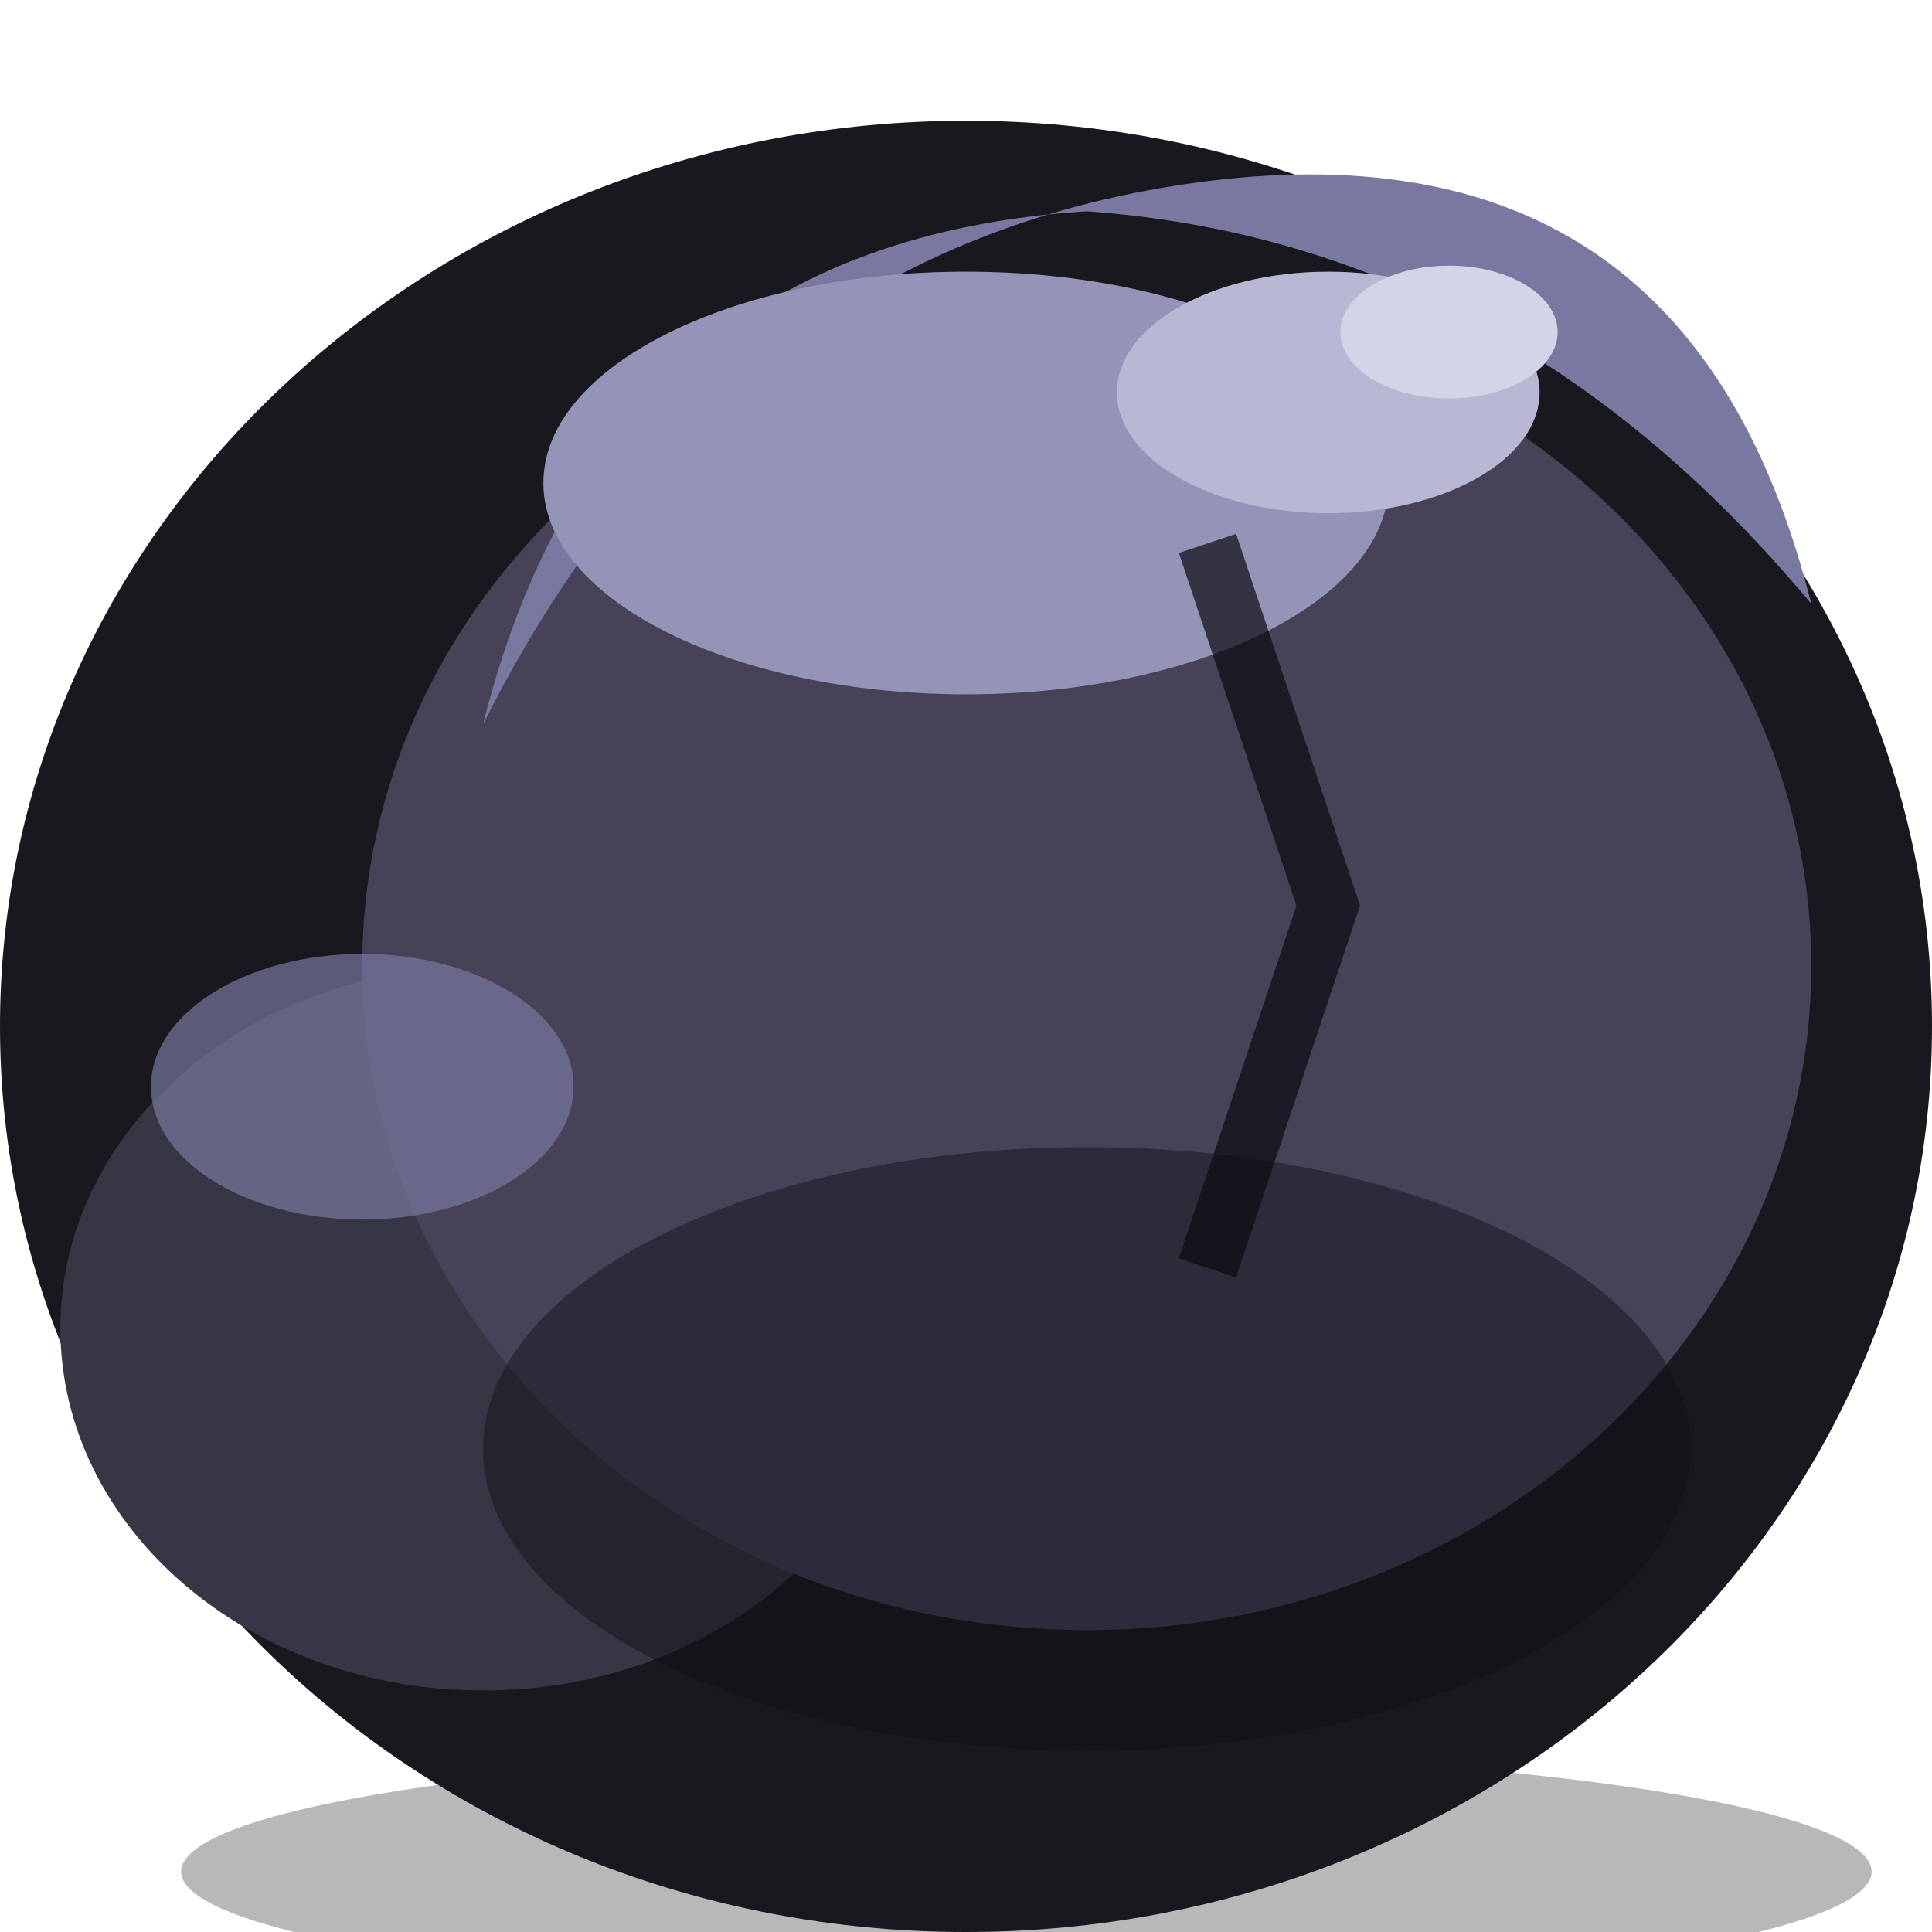
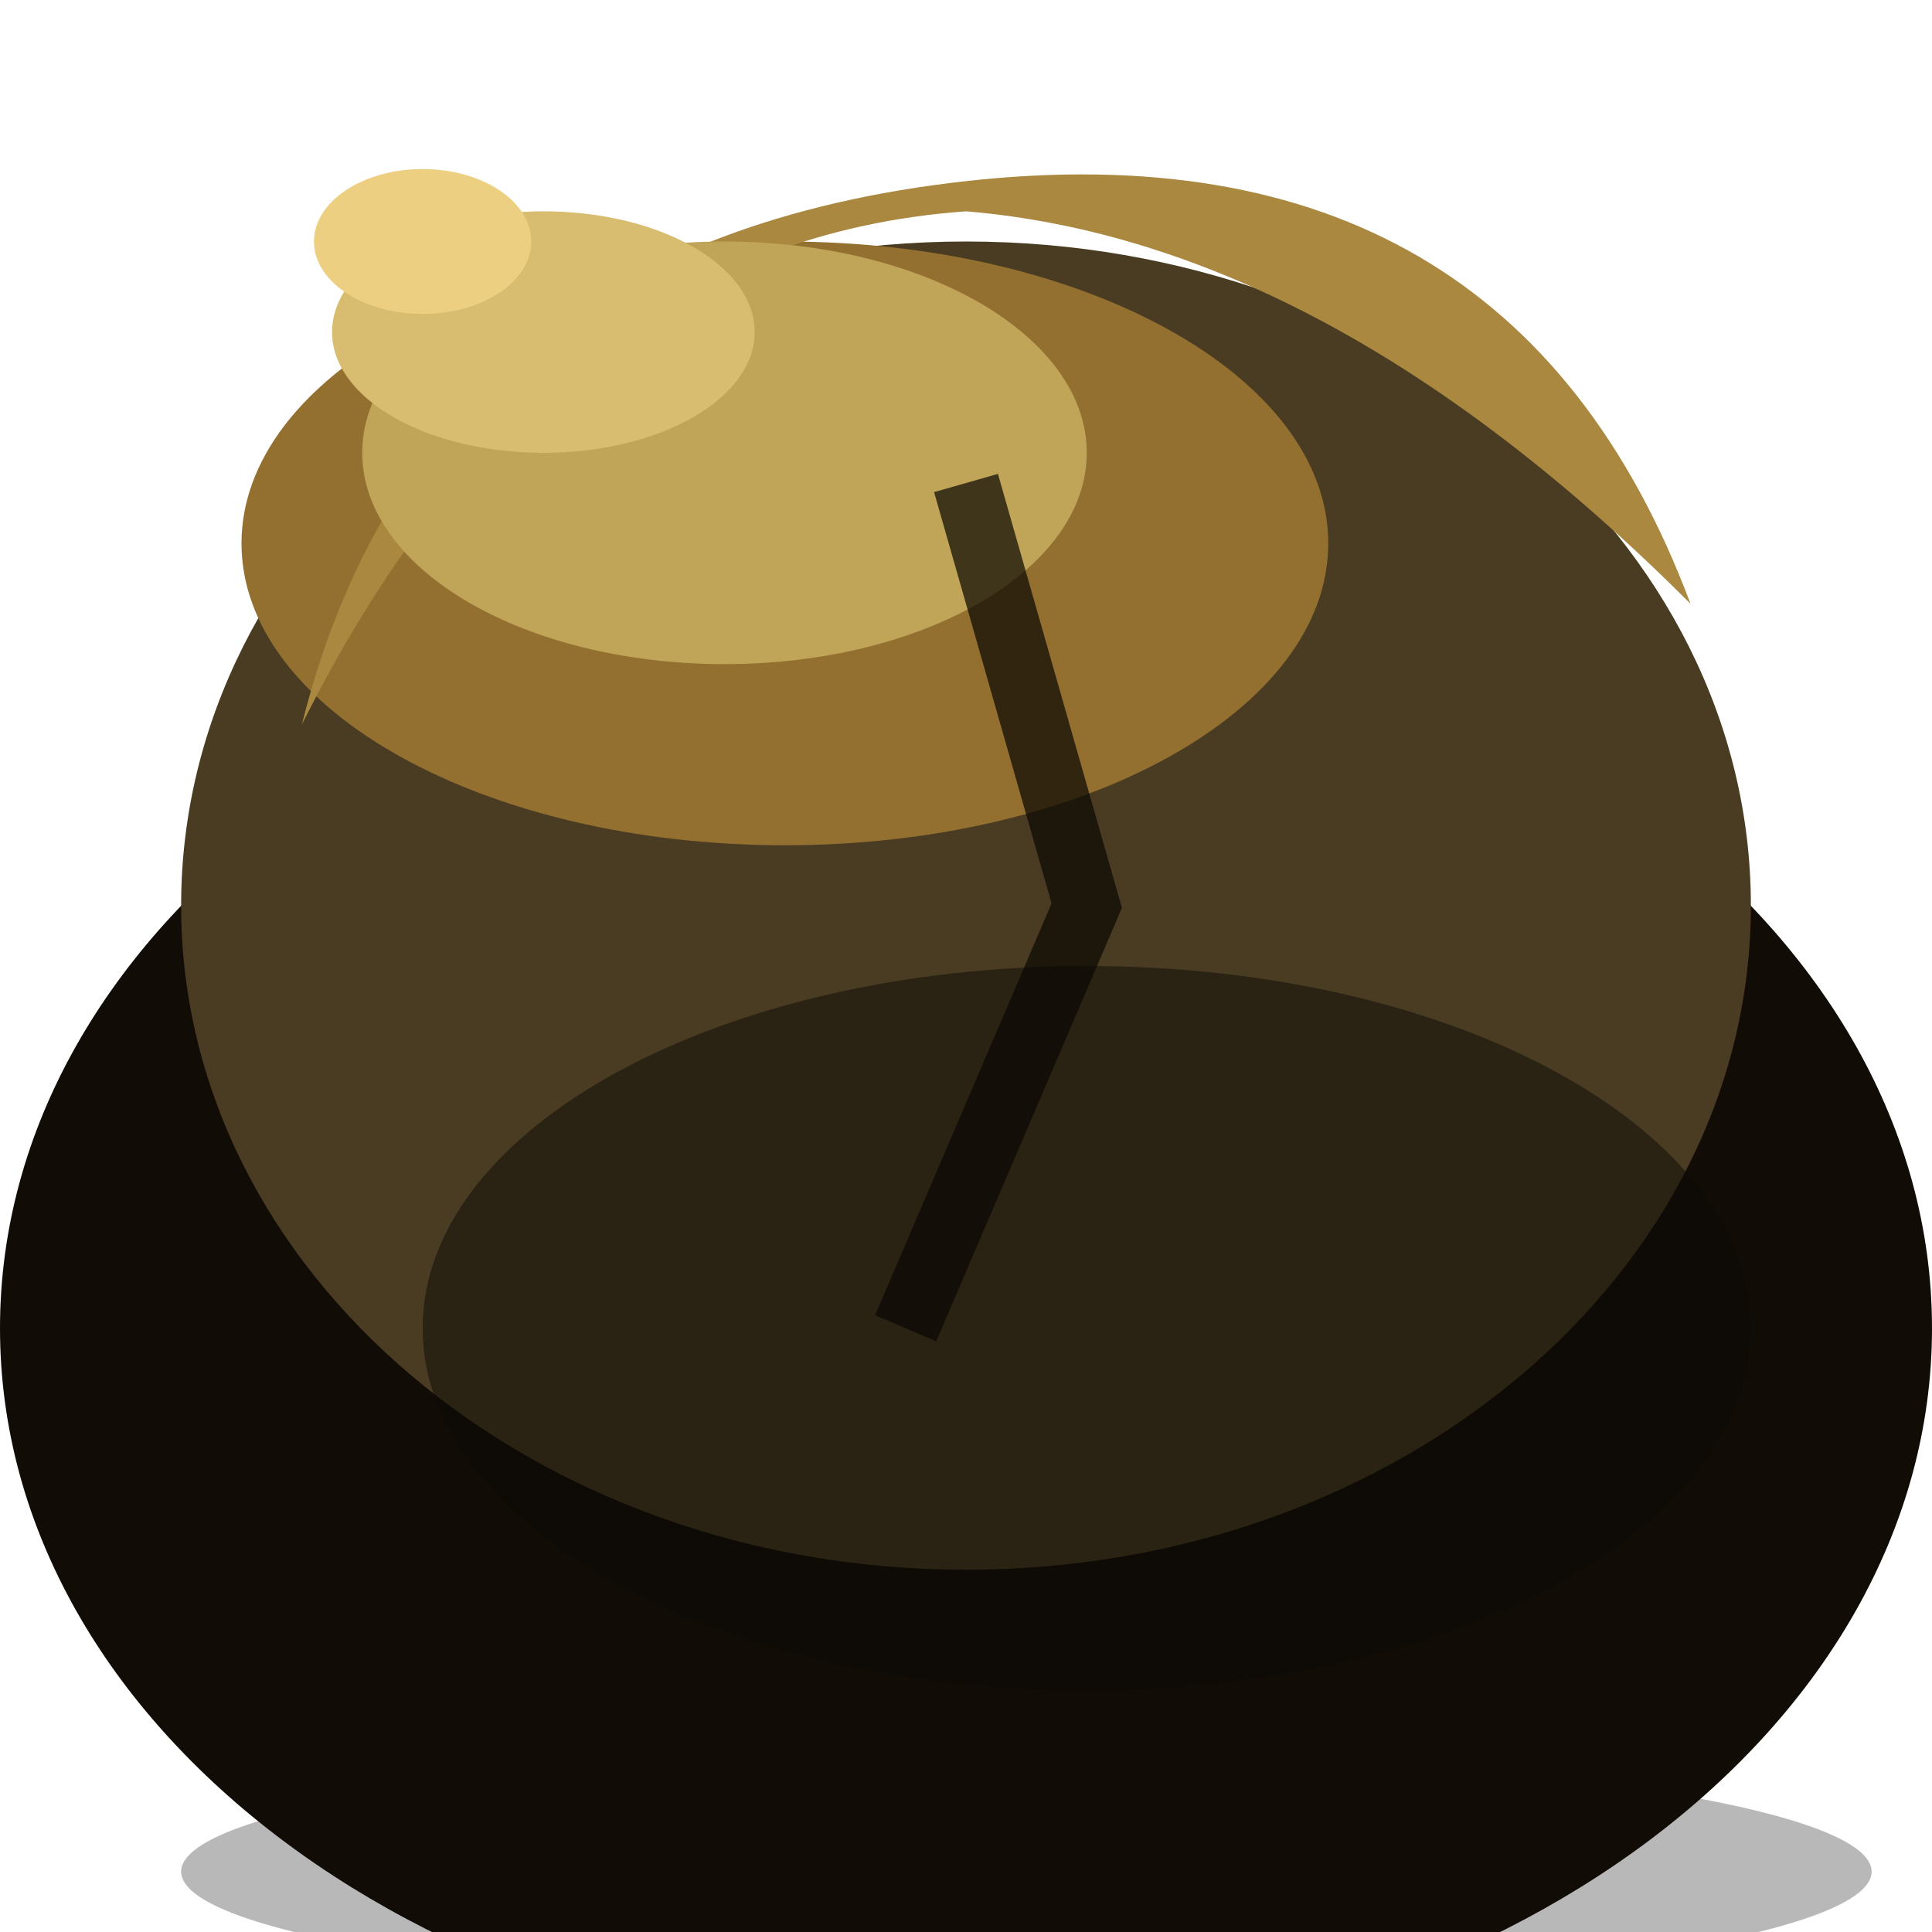
<svg xmlns="http://www.w3.org/2000/svg" viewBox="0 0 32 32">
  <ellipse cx="17" cy="31" rx="14" ry="2" fill="#000" opacity="0.28" />
-   <ellipse cx="16" cy="17" rx="16" ry="15" fill="#18181E" />
-   <ellipse cx="8" cy="22" rx="7" ry="6" fill="#363644" />
-   <ellipse cx="18" cy="16" rx="12" ry="11" fill="#484258" />
-   <path d="M8,12 Q12,4 20,3 Q28,2 30,10 Q25,4 18,3.5 Q10,4 8,12 Z" fill="#7878A0" />
-   <ellipse cx="16" cy="8" rx="7" ry="3.5" fill="#9494B8" />
-   <ellipse cx="22" cy="6.5" rx="3.5" ry="2" fill="#B8B8D4" />
-   <ellipse cx="24" cy="5.5" rx="1.8" ry="1.1" fill="#D4D4E8" />
-   <ellipse cx="18" cy="24" rx="10" ry="5" fill="#0E0E14" opacity="0.45" />
-   <path d="M20,9 L22,15 L20,21" stroke="#0A0A10" stroke-width="1" fill="none" opacity="0.7" />
-   <ellipse cx="6" cy="18" rx="3.5" ry="2.2" fill="#7878A0" opacity="0.7" />
+   <ellipse cx="16" cy="22" rx="16" ry="12" fill="#120C06" />
+   <ellipse cx="16" cy="15" rx="13" ry="11" fill="#4A3C22" />
+   <ellipse cx="13" cy="9" rx="9" ry="5" fill="#947030" />
+   <path d="M5,12 Q7,4 16,3 Q25,2 28,10 Q22,4 16,3.5 Q9,4 5,12 Z" fill="#AA8840" />
+   <ellipse cx="12" cy="7.5" rx="6" ry="3.5" fill="#C0A458" />
+   <ellipse cx="9" cy="5.5" rx="3.5" ry="2" fill="#D8BC70" />
+   <ellipse cx="7" cy="4" rx="1.8" ry="1.2" fill="#ECCF80" />
+   <ellipse cx="18" cy="22" rx="11" ry="6" fill="#0A0804" opacity="0.5" />
+   <path d="M16,8 L18,15 L15,22" stroke="#080602" stroke-width="1.1" fill="none" opacity="0.7" />
</svg>
